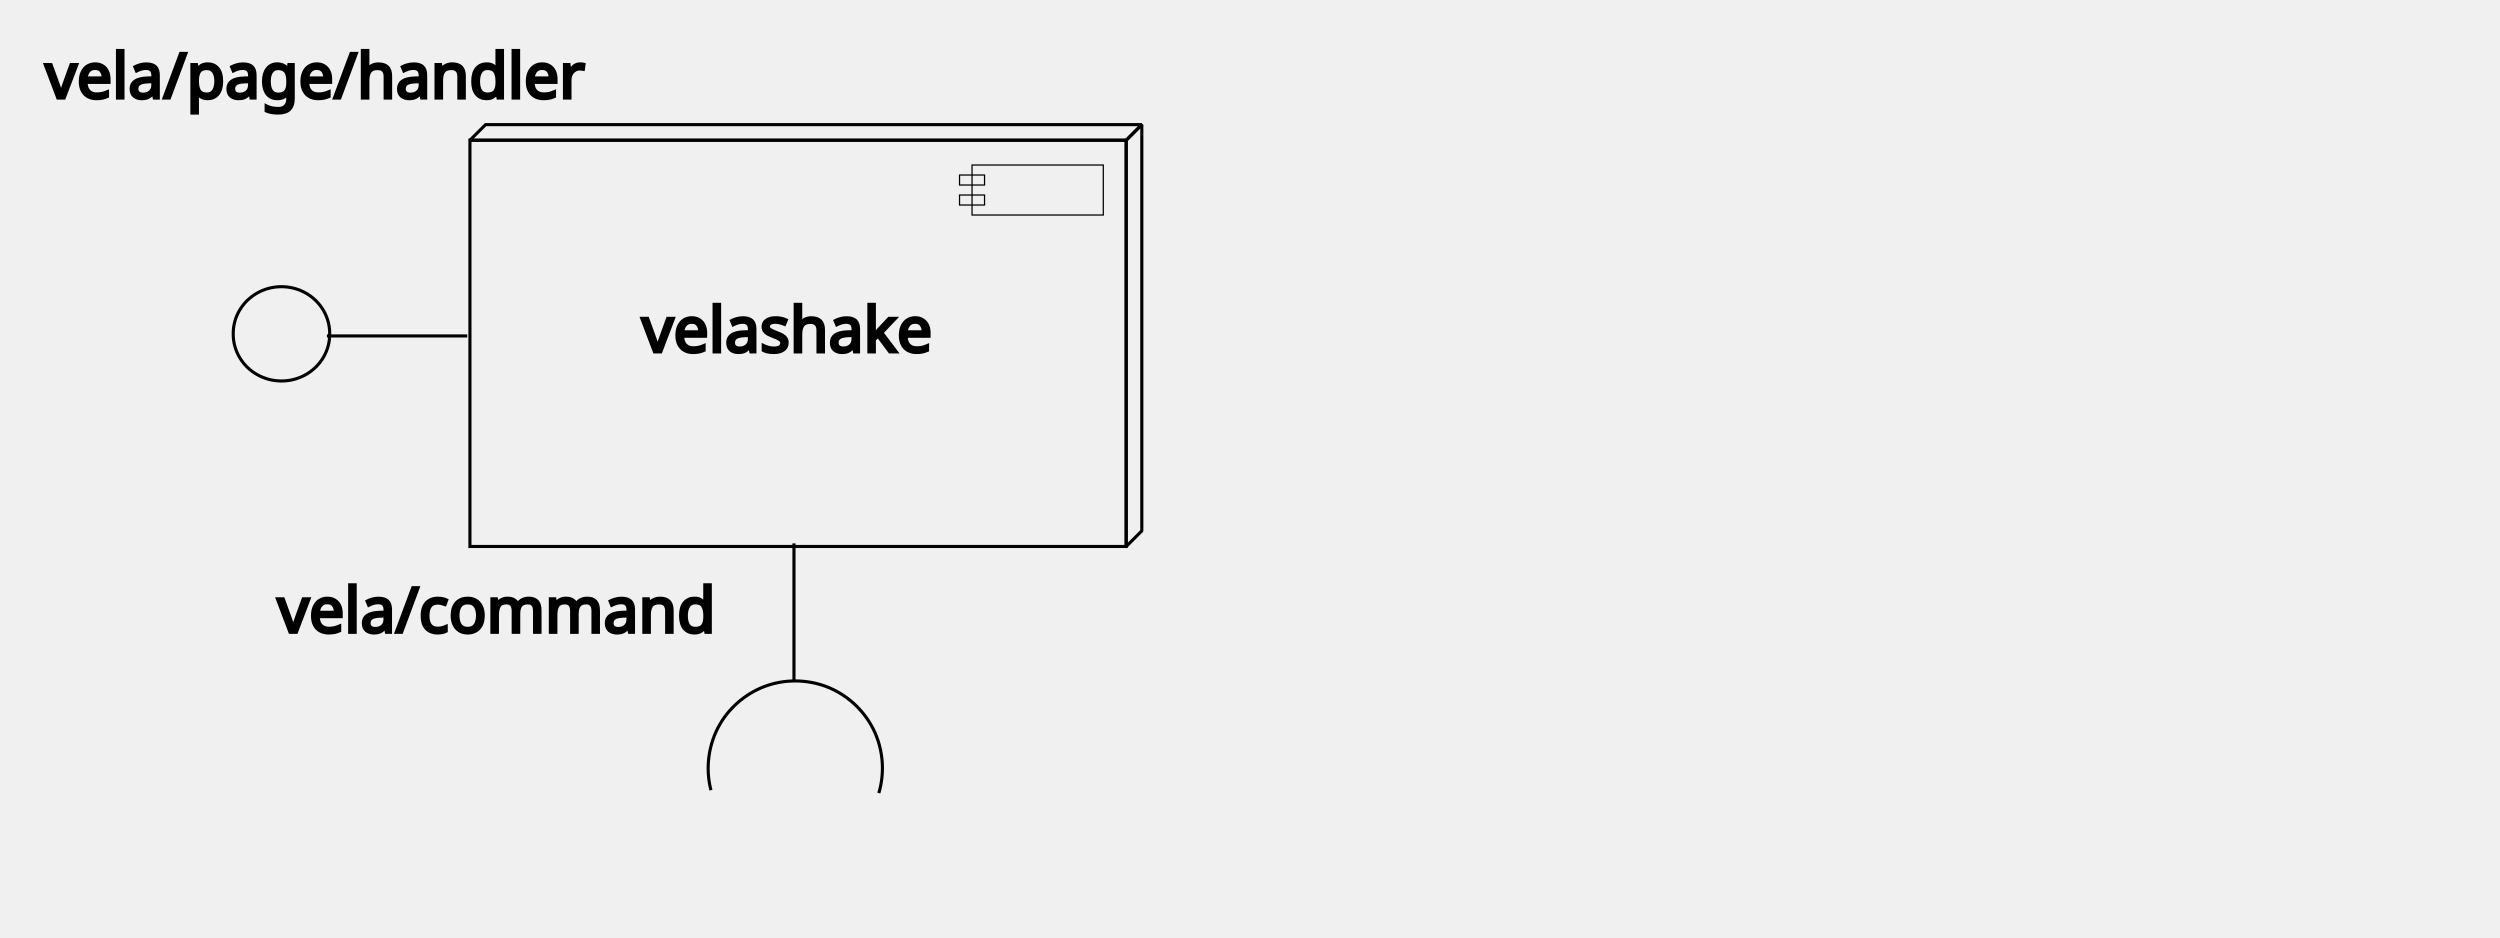
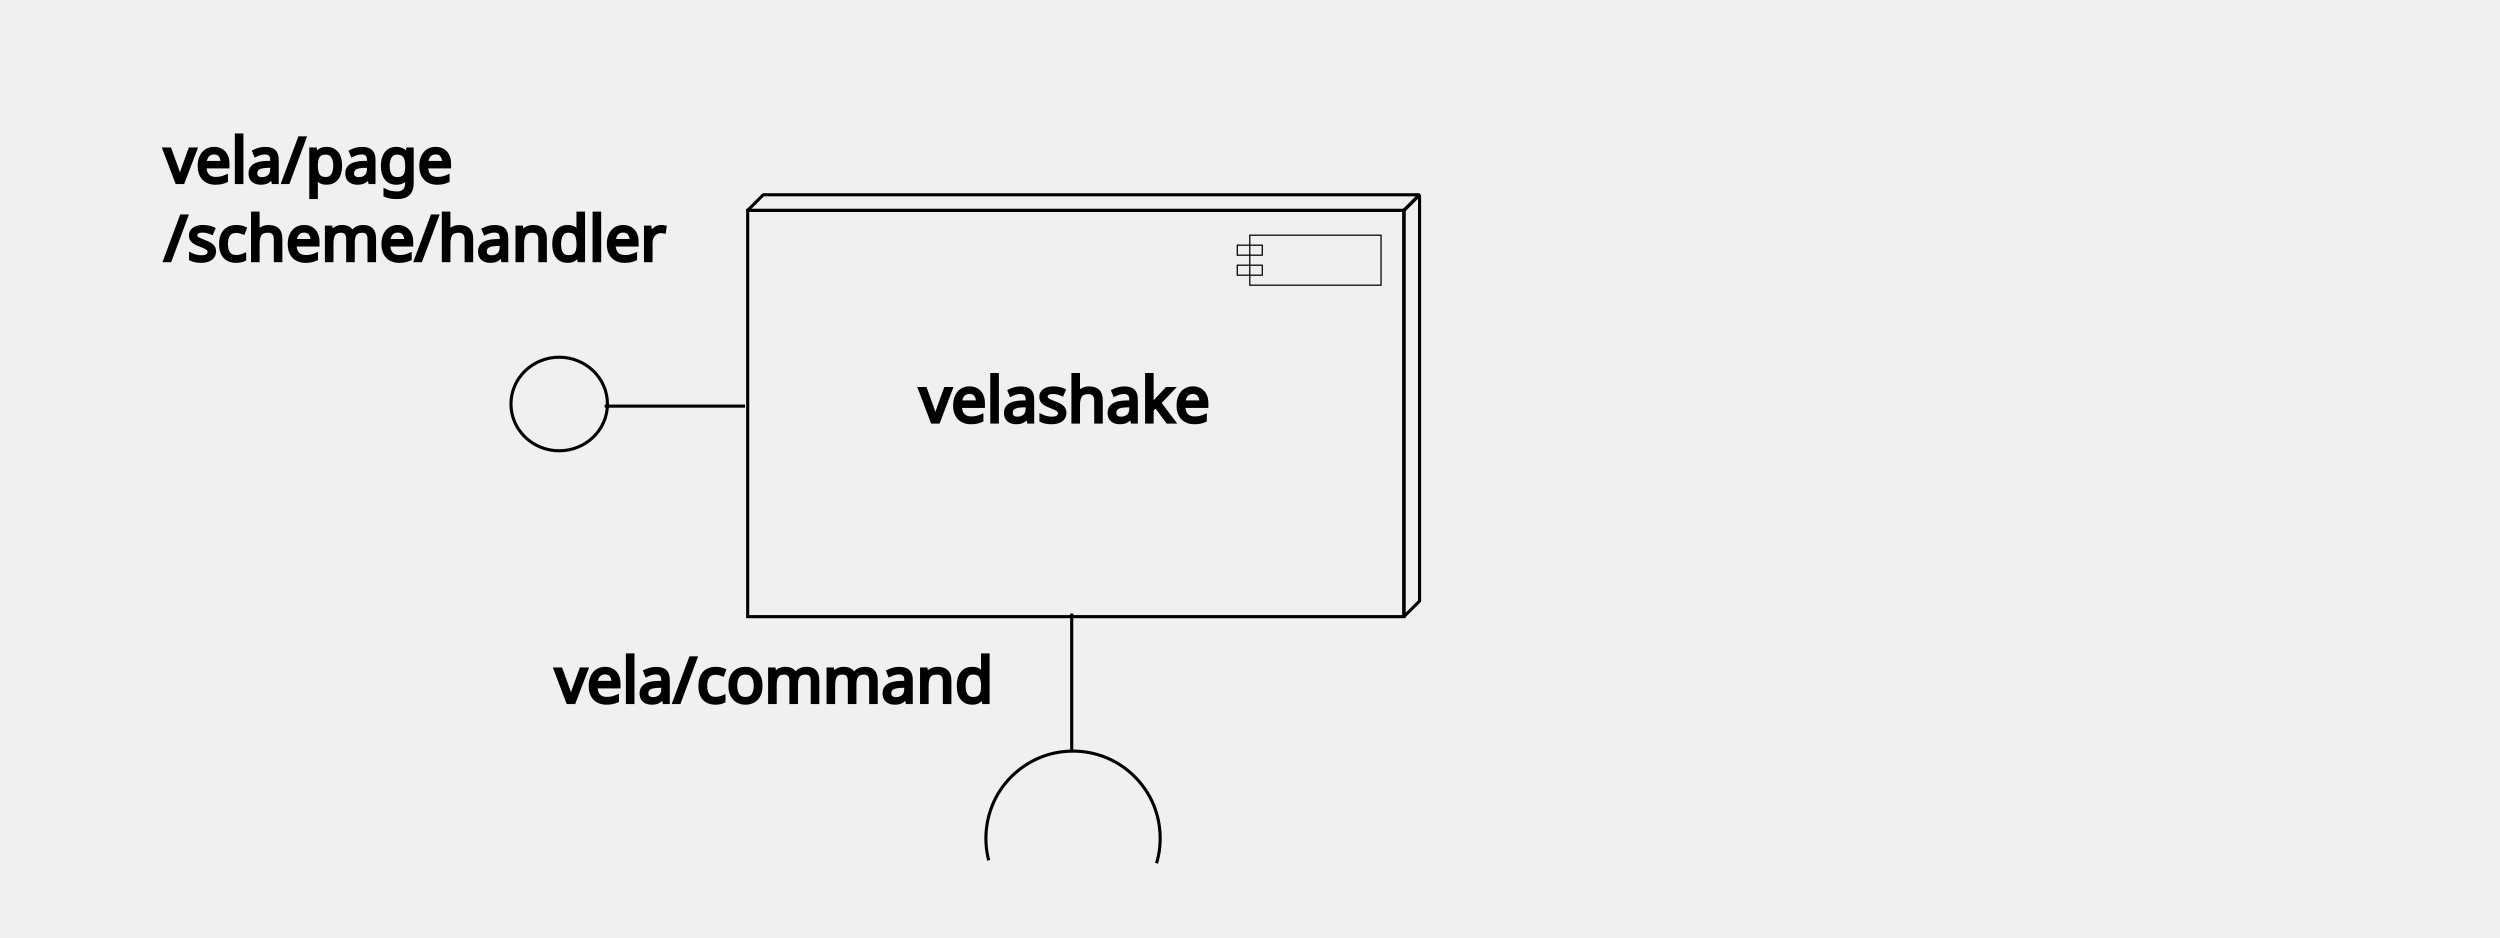
<svg xmlns="http://www.w3.org/2000/svg" viewBox="165 100 800 300" id="svg4022" version="1.1" width="100%" height="100%" style="stroke:#000000">
  <defs id="defs4148">
    </defs>
  <style type="text/css" id="style4024">
* {
	stroke: black;
}

text {
	fill: black;
	stroke: none;
	font-size: 10px;
	font-family: sans-serif;
}

rect, ellipse {
	fill: white;
}

polygon {
	stroke-miterlimit: 1;
	fill: white;
}
</style>
  <text xml:space="preserve" style="font-size:40px;font-style:normal;font-weight:normal;line-height:125%;letter-spacing:0px;word-spacing:0px;fill:#000000;fill-opacity:1;stroke:none;font-family:Sans;-inkscape-font-specification:Sans" x="-354.398" y="95.237" id="text4386">
    <tspan id="tspan4388" style="font-style:normal;stroke:#000000;-inkscape-font-specification:Sans" x="-354.398" y="95.237" />
  </text>
-   <g id="g4231" transform="translate(-380,-40)" style="stroke:#000000">
+   <g id="g4231" transform="translate(-291.1221,-17.54664)" style="stroke:#000000">
    <rect style="fill:none;stroke:#000000" id="rect4044-5-4-2-4-6" height="130" width="210" y="184.874" x="695.381" />
    <g transform="translate(149.5207,45.45247)" style="fill:none;stroke:#000000" id="g3301-9-0-7-7">
-       <polygon points="375,240 380,235 590,235 585,240 " id="polygon4046-6-2-15-7-7" transform="translate(170.8606,-100.578)" style="fill:none;stroke:#000000;stroke-miterlimit:1" />
-       <polygon points="585,240 590,235 590,365 585,370 " id="polygon4048-6-0-8-5-5" transform="translate(170.8606,-100.578)" style="fill:none;stroke:#000000;stroke-miterlimit:1" />
+       <polygon points="380,235 590,235 585,240 375,240 " id="polygon4046-6-2-15-7-7" transform="translate(170.8606,-100.578)" style="fill:none;stroke:#000000;stroke-miterlimit:1" />
+       <polygon points="590,235 590,365 585,370 585,240 " id="polygon4048-6-0-8-5-5" transform="translate(170.8606,-100.578)" style="fill:none;stroke:#000000;stroke-miterlimit:1" />
    </g>
    <g style="fill:none;stroke:#000000" transform="matrix(0.4,0,0,0.4,698.053,140.807)" id="g4274-8-3-5-4-4-5">
      <rect style="fill:none;stroke:#000000" x="395" y="130" width="105" height="40" id="rect4090-5-5-8-8-9-4" />
      <rect style="fill:none;stroke:#000000" x="385" y="138" width="20" height="8" id="rect4092-1-9-4-9-9-1" />
      <rect style="fill:none;stroke:#000000" x="385" y="154" width="20" height="8" id="rect4094-3-4-9-7-2-7" />
    </g>
  </g>
-   <g id="g7115">
-     <path d="m 309.669,27.077 a 15.437,14.969 0 1 1 -30.873,0 15.437,14.969 0 1 1 30.873,0 z" id="path4963-2-2-4-4-5-4" style="opacity:0.99;fill:none;stroke:#000000;stroke-width:1;stroke-linecap:butt;stroke-linejoin:bevel;stroke-miterlimit:0;stroke-opacity:1;stroke-dasharray:none" transform="matrix(1,0,0,-1,-39.16464,233.9039)" />
+   <g id="g7115" transform="translate(88.87789,22.45336)" style="stroke:#000000">
+     <path d="m 309.669,27.077 c 0,8.267 -6.911,14.969 -15.437,14.969 -8.525,0 -15.437,-6.702 -15.437,-14.969 0,-8.267 6.911,-14.969 15.437,-14.969 8.525,0 15.437,6.702 15.437,14.969 z" id="path4963-2-2-4-4-5-4" style="opacity:0.99;fill:none;stroke:#000000;stroke-width:1;stroke-linecap:butt;stroke-linejoin:bevel;stroke-miterlimit:0;stroke-opacity:1;stroke-dasharray:none" transform="matrix(1,0,0,-1,-39.16464,233.9039)" />
    <path id="path3930" d="m 269.618,207.504 44.907,0" style="fill:none;stroke:#000000;stroke-width:1px;stroke-linecap:butt;stroke-linejoin:miter;stroke-opacity:1" />
  </g>
-   <text xml:space="preserve" style="font-size:20px;font-style:normal;font-weight:normal;line-height:125%;letter-spacing:0px;word-spacing:0px;fill:#000000;fill-opacity:1;stroke:none;font-family:Sans;-inkscape-font-specification:Sans" x="179.452" y="131.371" id="text4283">
-     <tspan id="tspan4285" style="stroke:#000000" x="179.452" y="131.371">vela/page/handler</tspan>
+   <text xml:space="preserve" style="font-size:20px;font-style:normal;font-weight:normal;line-height:125%;letter-spacing:0px;word-spacing:0px;fill:#000000;fill-opacity:1;stroke:none;font-family:Sans;-inkscape-font-specification:Sans" x="459.245" y="235.055" id="text4287">
+     <tspan id="tspan4289" style="stroke:#000000" x="459.245" y="235.055">velashake</tspan>
  </text>
-   <text xml:space="preserve" style="font-size:20px;font-style:normal;font-weight:normal;line-height:125%;letter-spacing:0px;word-spacing:0px;fill:#000000;fill-opacity:1;stroke:none;font-family:Sans;-inkscape-font-specification:Sans" x="370.367" y="212.602" id="text4287">
-     <tspan id="tspan4289" style="stroke:#000000" x="370.367" y="212.602">velashake</tspan>
+   <text xml:space="preserve" style="font-size:20px;font-style:normal;font-weight:normal;line-height:125%;letter-spacing:0px;word-spacing:0px;fill:#000000;fill-opacity:1;stroke:none;font-family:Sans;-inkscape-font-specification:Sans" x="342.631" y="324.802" id="text7146">
+     <tspan id="tspan7148" style="stroke:#000000" x="342.631" y="324.802">vela/command</tspan>
  </text>
-   <text xml:space="preserve" style="font-size:20px;font-style:normal;font-weight:normal;line-height:125%;letter-spacing:0px;word-spacing:0px;fill:#000000;fill-opacity:1;stroke:none;font-family:Sans;-inkscape-font-specification:Sans" x="253.754" y="302.349" id="text7146">
-     <tspan id="tspan7148" style="stroke:#000000" x="253.754" y="302.349">vela/command</tspan>
-   </text>
-   <g id="g4341" transform="translate(-20.31544,0.545188)" style="stroke:#000000">
+   <g id="g4341" transform="translate(68.56245,22.99855)" style="stroke:#000000">
    <path id="path4999-4-0-0-3-8" d="m 466.536,353.247 c 1.933,-6.453 1.424,-13.606 -1.404,-19.721 -2.828,-6.114 -7.949,-11.134 -14.118,-13.84 -6.169,-2.705 -13.331,-3.072 -19.745,-1.011 -6.413,2.062 -12.02,6.533 -15.458,12.326 -3.757,6.333 -4.861,14.185 -2.995,21.308" style="fill:none;stroke:#000000;stroke-width:1px;stroke-linecap:butt;stroke-linejoin:miter;stroke-opacity:1" />
    <path id="path4337" d="m 439.385,317.662 0,-44.323" style="fill:none;stroke:#000000;stroke-width:1px;stroke-linecap:butt;stroke-linejoin:miter;stroke-opacity:1" />
  </g>
+   <text xml:space="preserve" style="font-size:20px;font-style:normal;font-weight:normal;line-height:125%;letter-spacing:0px;word-spacing:0px;fill:#000000;fill-opacity:1;stroke:none;font-family:Sans;-inkscape-font-specification:Sans" x="217.5" y="158.41" id="text4325-2">
+     <tspan id="tspan4327-0" style="stroke:#000000" x="217.5" y="158.41">vela/page</tspan>
+     <tspan style="stroke:#000000" x="217.5" y="183.41" id="tspan3818">/scheme/handler</tspan>
+   </text>
</svg>
